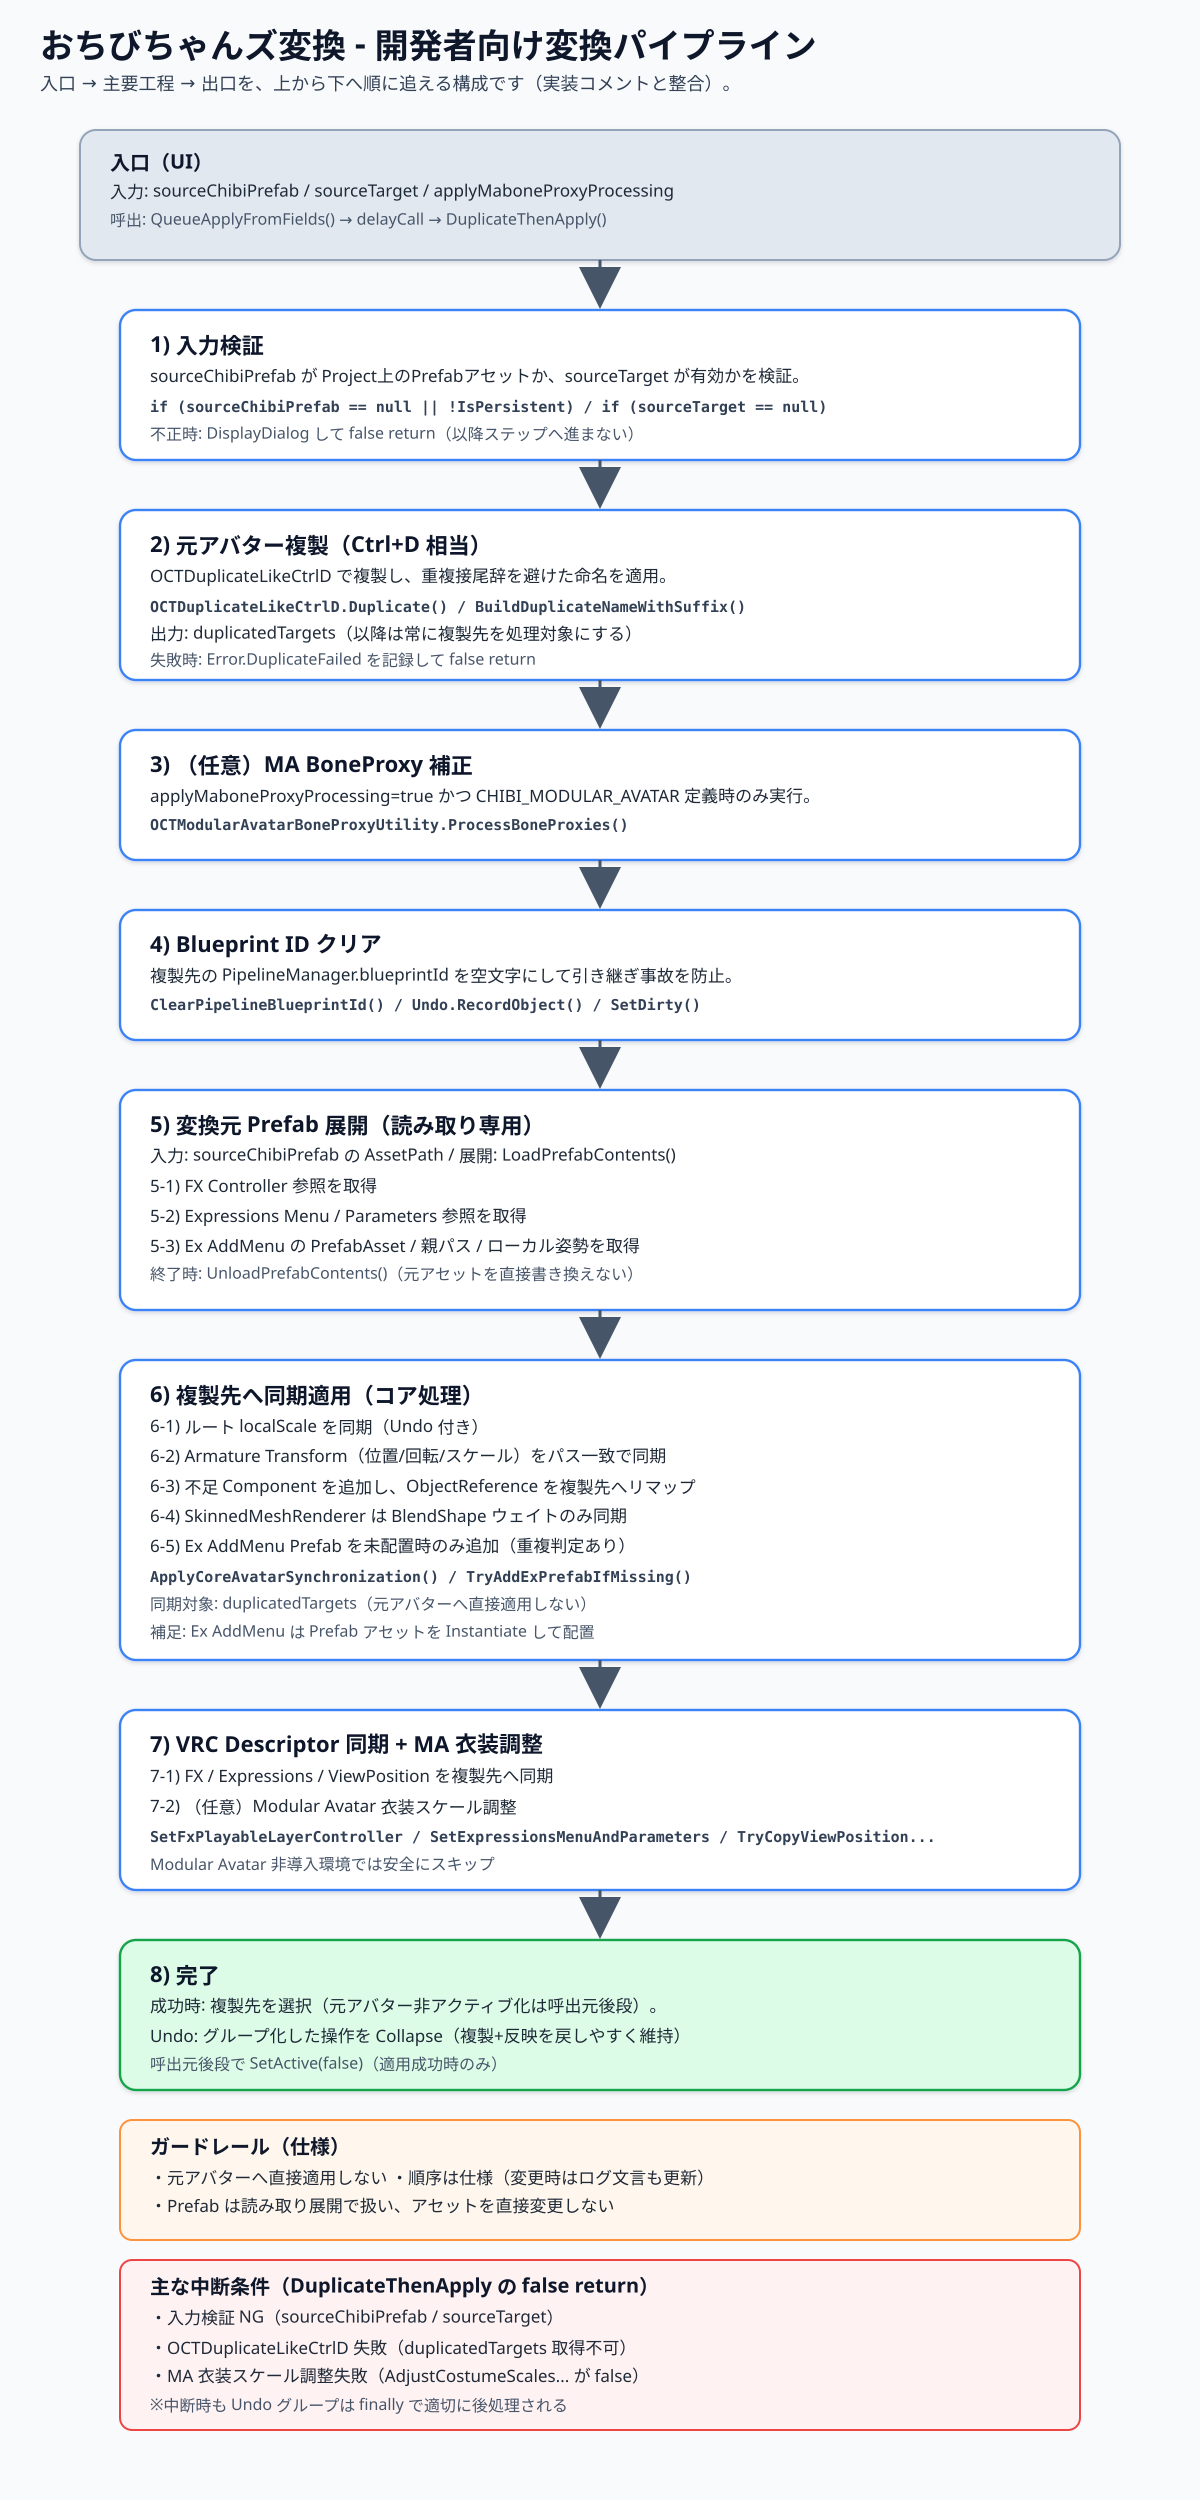
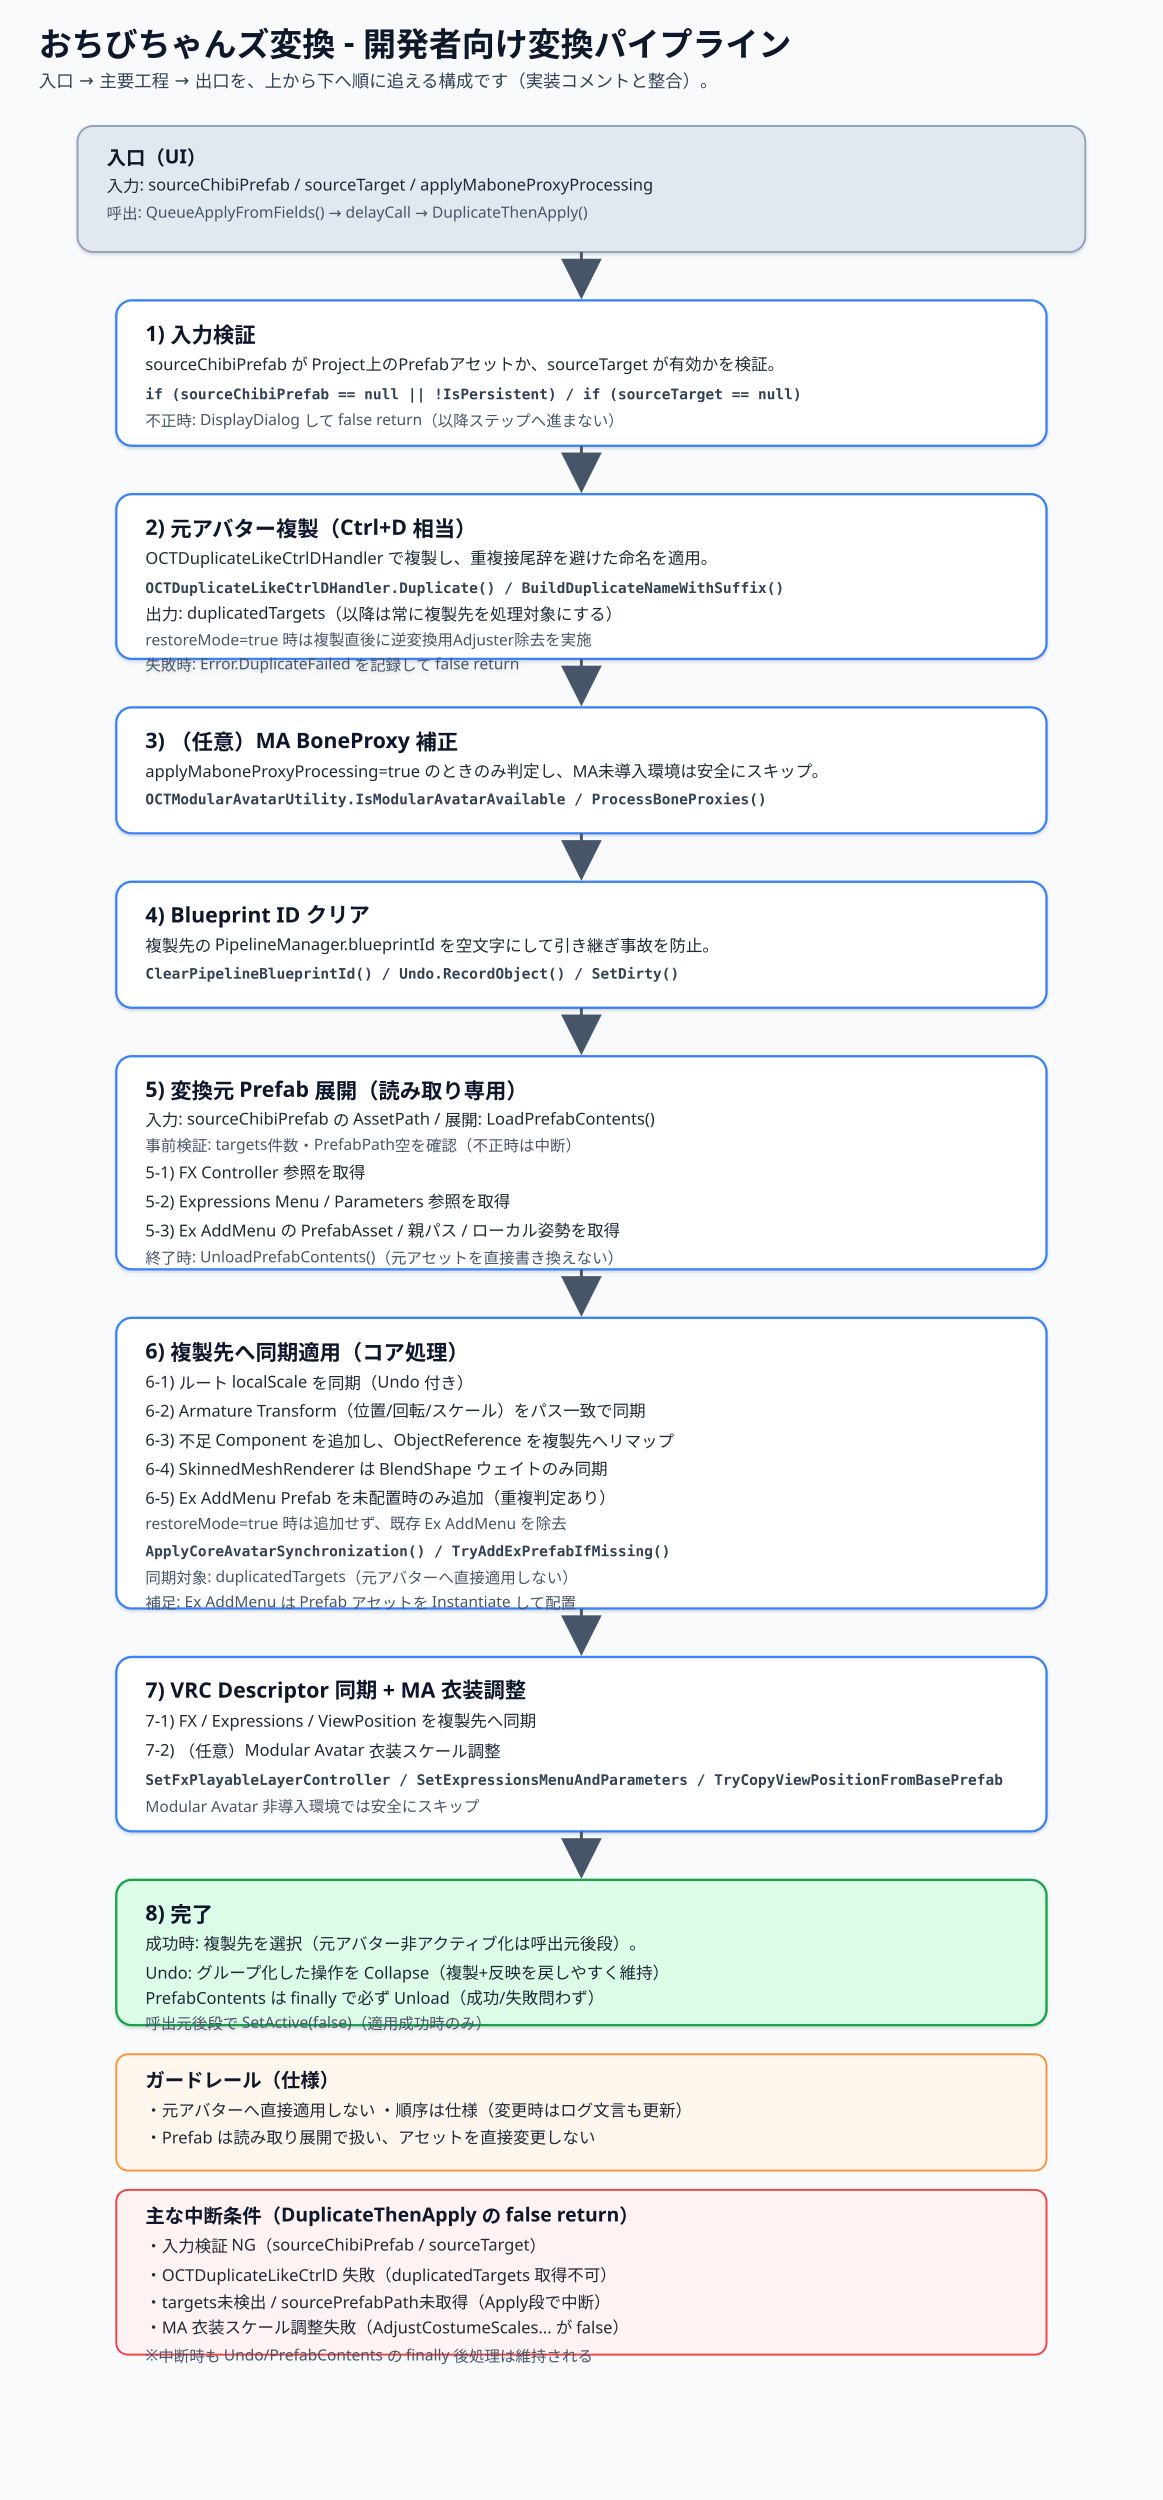
- <svg xmlns="http://www.w3.org/2000/svg" width="1200" height="2500" viewBox="0 0 1200 2500" role="img" aria-label="おちびちゃんズ変換 開発者向け 変換パイプライン（上から下）">
+ <svg xmlns="http://www.w3.org/2000/svg" width="1200" height="2580" viewBox="0 0 1200 2580" role="img" aria-label="おちびちゃんズ変換 開発者向け 変換パイプライン（上から下）">
  <defs>
    <style>
      .bg { fill:#f8fafc; }
      .title { font:700 34px 'Noto Sans JP','Yu Gothic',sans-serif; fill:#0f172a; }
      .sub { font:500 18px 'Noto Sans JP','Yu Gothic',sans-serif; fill:#334155; }
      .phase { font:700 20px 'Noto Sans JP','Yu Gothic',sans-serif; fill:#0f172a; }
      .head { font:700 22px 'Noto Sans JP','Yu Gothic',sans-serif; fill:#0f172a; }
      .text { font:500 17px 'Noto Sans JP','Yu Gothic',sans-serif; fill:#1f2937; }
      .mono { font:600 15px ui-monospace,SFMono-Regular,Menlo,Consolas,monospace; fill:#334155; }
      .note { font:500 16px 'Noto Sans JP','Yu Gothic',sans-serif; fill:#475569; }
    </style>
    <marker id="arrow" markerWidth="14" markerHeight="14" refX="11" refY="7" orient="auto">
      <path d="M0 0 L14 7 L0 14 z" fill="#475569" />
    </marker>
    <filter id="shadow" x="-20%" y="-20%" width="140%" height="140%">
      <feDropShadow dx="0" dy="2" stdDeviation="2" flood-color="#0f172a" flood-opacity="0.14" />
    </filter>
  </defs>
-   <rect class="bg" x="0" y="0" width="1200" height="2500" />
+   <rect class="bg" x="0" y="0" width="1200" height="2580" />
  <text x="40" y="58" class="title">おちびちゃんズ変換 - 開発者向け変換パイプライン</text>
  <text x="40" y="90" class="sub">入口 → 主要工程 → 出口を、上から下へ順に追える構成です（実装コメントと整合）。</text>
  <g filter="url(#shadow)">
    <rect x="80" y="130" width="1040" height="130" rx="16" fill="#e2e8f0" stroke="#94a3b8" stroke-width="2" />
    <text x="110" y="170" class="phase">入口（UI）</text>
    <text x="110" y="198" class="text">入力: sourceChibiPrefab / sourceTarget / applyMaboneProxyProcessing</text>
    <text x="110" y="226" class="note">呼出: QueueApplyFromFields() → delayCall → DuplicateThenApply()</text>
  </g>
  <line x1="600" y1="260" x2="600" y2="300" stroke="#475569" stroke-width="3" marker-end="url(#arrow)" />
  <g filter="url(#shadow)">
    <rect x="120" y="310" width="960" height="150" rx="16" fill="#ffffff" stroke="#3b82f6" stroke-width="2.4" />
    <text x="150" y="352" class="head">1) 入力検証</text>
    <text x="150" y="382" class="text">sourceChibiPrefab が Project上のPrefabアセットか、sourceTarget が有効かを検証。</text>
    <text x="150" y="412" class="mono">if (sourceChibiPrefab == null || !IsPersistent) / if (sourceTarget == null)</text>
    <text x="150" y="440" class="note">不正時: DisplayDialog して false return（以降ステップへ進まない）</text>
  </g>
  <line x1="600" y1="460" x2="600" y2="500" stroke="#475569" stroke-width="3" marker-end="url(#arrow)" />
  <g filter="url(#shadow)">
    <rect x="120" y="510" width="960" height="170" rx="16" fill="#ffffff" stroke="#3b82f6" stroke-width="2.4" />
    <text x="150" y="552" class="head">2) 元アバター複製（Ctrl+D 相当）</text>
-     <text x="150" y="582" class="text">OCTDuplicateLikeCtrlD で複製し、重複接尾辞を避けた命名を適用。</text>
-     <text x="150" y="612" class="mono">OCTDuplicateLikeCtrlD.Duplicate() / BuildDuplicateNameWithSuffix()</text>
+     <text x="150" y="582" class="text">OCTDuplicateLikeCtrlDHandler で複製し、重複接尾辞を避けた命名を適用。</text>
+     <text x="150" y="612" class="mono">OCTDuplicateLikeCtrlDHandler.Duplicate() / BuildDuplicateNameWithSuffix()</text>
    <text x="150" y="640" class="text">出力: duplicatedTargets（以降は常に複製先を処理対象にする）</text>
-     <text x="150" y="666" class="note">失敗時: Error.DuplicateFailed を記録して false return</text>
+     <text x="150" y="666" class="note">restoreMode=true 時は複製直後に逆変換用Adjuster除去を実施</text>
+     <text x="150" y="692" class="note">失敗時: Error.DuplicateFailed を記録して false return</text>
  </g>
  <line x1="600" y1="680" x2="600" y2="720" stroke="#475569" stroke-width="3" marker-end="url(#arrow)" />
  <g filter="url(#shadow)">
    <rect x="120" y="730" width="960" height="130" rx="16" fill="#ffffff" stroke="#3b82f6" stroke-width="2.4" />
    <text x="150" y="772" class="head">3) （任意）MA BoneProxy 補正</text>
-     <text x="150" y="802" class="text">applyMaboneProxyProcessing=true かつ CHIBI_MODULAR_AVATAR 定義時のみ実行。</text>
-     <text x="150" y="830" class="mono">OCTModularAvatarBoneProxyUtility.ProcessBoneProxies()</text>
+     <text x="150" y="802" class="text">applyMaboneProxyProcessing=true のときのみ判定し、MA未導入環境は安全にスキップ。</text>
+     <text x="150" y="830" class="mono">OCTModularAvatarUtility.IsModularAvatarAvailable / ProcessBoneProxies()</text>
  </g>
  <line x1="600" y1="860" x2="600" y2="900" stroke="#475569" stroke-width="3" marker-end="url(#arrow)" />
  <g filter="url(#shadow)">
    <rect x="120" y="910" width="960" height="130" rx="16" fill="#ffffff" stroke="#3b82f6" stroke-width="2.4" />
    <text x="150" y="952" class="head">4) Blueprint ID クリア</text>
    <text x="150" y="982" class="text">複製先の PipelineManager.blueprintId を空文字にして引き継ぎ事故を防止。</text>
    <text x="150" y="1010" class="mono">ClearPipelineBlueprintId() / Undo.RecordObject() / SetDirty()</text>
  </g>
  <line x1="600" y1="1040" x2="600" y2="1080" stroke="#475569" stroke-width="3" marker-end="url(#arrow)" />
  <g filter="url(#shadow)">
    <rect x="120" y="1090" width="960" height="220" rx="16" fill="#ffffff" stroke="#3b82f6" stroke-width="2.4" />
    <text x="150" y="1132" class="head">5) 変換元 Prefab 展開（読み取り専用）</text>
    <text x="150" y="1162" class="text">入力: sourceChibiPrefab の AssetPath / 展開: LoadPrefabContents()</text>
-     <text x="150" y="1192" class="text">5-1) FX Controller 参照を取得</text>
-     <text x="150" y="1222" class="text">5-2) Expressions Menu / Parameters 参照を取得</text>
-     <text x="150" y="1252" class="text">5-3) Ex AddMenu の PrefabAsset / 親パス / ローカル姿勢を取得</text>
-     <text x="150" y="1280" class="note">終了時: UnloadPrefabContents()（元アセットを直接書き換えない）</text>
+     <text x="150" y="1188" class="note">事前検証: targets件数・PrefabPath空を確認（不正時は中断）</text>
+     <text x="150" y="1216" class="text">5-1) FX Controller 参照を取得</text>
+     <text x="150" y="1246" class="text">5-2) Expressions Menu / Parameters 参照を取得</text>
+     <text x="150" y="1276" class="text">5-3) Ex AddMenu の PrefabAsset / 親パス / ローカル姿勢を取得</text>
+     <text x="150" y="1304" class="note">終了時: UnloadPrefabContents()（元アセットを直接書き換えない）</text>
  </g>
  <line x1="600" y1="1310" x2="600" y2="1350" stroke="#475569" stroke-width="3" marker-end="url(#arrow)" />
  <g filter="url(#shadow)">
    <rect x="120" y="1360" width="960" height="300" rx="16" fill="#ffffff" stroke="#3b82f6" stroke-width="2.4" />
    <text x="150" y="1402" class="head">6) 複製先へ同期適用（コア処理）</text>
    <text x="150" y="1432" class="text">6-1) ルート localScale を同期（Undo 付き）</text>
    <text x="150" y="1462" class="text">6-2) Armature Transform（位置/回転/スケール）をパス一致で同期</text>
    <text x="150" y="1492" class="text">6-3) 不足 Component を追加し、ObjectReference を複製先へリマップ</text>
    <text x="150" y="1522" class="text">6-4) SkinnedMeshRenderer は BlendShape ウェイトのみ同期</text>
    <text x="150" y="1552" class="text">6-5) Ex AddMenu Prefab を未配置時のみ追加（重複判定あり）</text>
-     <text x="150" y="1582" class="mono">ApplyCoreAvatarSynchronization() / TryAddExPrefabIfMissing()</text>
-     <text x="150" y="1610" class="note">同期対象: duplicatedTargets（元アバターへ直接適用しない）</text>
-     <text x="150" y="1638" class="note">補足: Ex AddMenu は Prefab アセットを Instantiate して配置</text>
+     <text x="150" y="1578" class="note">restoreMode=true 時は追加せず、既存 Ex AddMenu を除去</text>
+     <text x="150" y="1606" class="mono">ApplyCoreAvatarSynchronization() / TryAddExPrefabIfMissing()</text>
+     <text x="150" y="1634" class="note">同期対象: duplicatedTargets（元アバターへ直接適用しない）</text>
+     <text x="150" y="1660" class="note">補足: Ex AddMenu は Prefab アセットを Instantiate して配置</text>
  </g>
  <line x1="600" y1="1660" x2="600" y2="1700" stroke="#475569" stroke-width="3" marker-end="url(#arrow)" />
  <g filter="url(#shadow)">
    <rect x="120" y="1710" width="960" height="180" rx="16" fill="#ffffff" stroke="#3b82f6" stroke-width="2.4" />
    <text x="150" y="1752" class="head">7) VRC Descriptor 同期 + MA 衣装調整</text>
    <text x="150" y="1782" class="text">7-1) FX / Expressions / ViewPosition を複製先へ同期</text>
    <text x="150" y="1812" class="text">7-2) （任意）Modular Avatar 衣装スケール調整</text>
-     <text x="150" y="1842" class="mono">SetFxPlayableLayerController / SetExpressionsMenuAndParameters / TryCopyViewPosition...</text>
+     <text x="150" y="1842" class="mono">SetFxPlayableLayerController / SetExpressionsMenuAndParameters / TryCopyViewPositionFromBasePrefab</text>
    <text x="150" y="1870" class="note">Modular Avatar 非導入環境では安全にスキップ</text>
  </g>
  <line x1="600" y1="1890" x2="600" y2="1930" stroke="#475569" stroke-width="3" marker-end="url(#arrow)" />
  <g filter="url(#shadow)">
    <rect x="120" y="1940" width="960" height="150" rx="16" fill="#dcfce7" stroke="#16a34a" stroke-width="2.4" />
    <text x="150" y="1982" class="head">8) 完了</text>
    <text x="150" y="2012" class="text">成功時: 複製先を選択（元アバター非アクティブ化は呼出元後段）。</text>
    <text x="150" y="2042" class="text">Undo: グループ化した操作を Collapse（複製+反映を戻しやすく維持）</text>
-     <text x="150" y="2070" class="note">呼出元後段で SetActive(false)（適用成功時のみ）</text>
+     <text x="150" y="2068" class="text">PrefabContents は finally で必ず Unload（成功/失敗問わず）</text>
+     <text x="150" y="2094" class="note">呼出元後段で SetActive(false)（適用成功時のみ）</text>
  </g>
  <rect x="120" y="2120" width="960" height="120" rx="12" fill="#fff7ed" stroke="#fb923c" stroke-width="2" />
  <text x="150" y="2154" class="phase" fill="#9a3412">ガードレール（仕様）</text>
  <text x="150" y="2184" class="text" fill="#9a3412">・元アバターへ直接適用しない ・順序は仕様（変更時はログ文言も更新）</text>
  <text x="150" y="2212" class="text" fill="#9a3412">・Prefab は読み取り展開で扱い、アセットを直接変更しない</text>
  <rect x="120" y="2260" width="960" height="170" rx="12" fill="#fef2f2" stroke="#ef4444" stroke-width="2" />
  <text x="150" y="2294" class="phase" fill="#991b1b">主な中断条件（DuplicateThenApply の false return）</text>
  <text x="150" y="2324" class="text" fill="#991b1b">・入力検証 NG（sourceChibiPrefab / sourceTarget）</text>
  <text x="150" y="2354" class="text" fill="#991b1b">・OCTDuplicateLikeCtrlD 失敗（duplicatedTargets 取得不可）</text>
-   <text x="150" y="2382" class="text" fill="#991b1b">・MA 衣装スケール調整失敗（AdjustCostumeScales... が false）</text>
-   <text x="150" y="2410" class="note" fill="#991b1b">※中断時も Undo グループは finally で適切に後処理される</text>
+   <text x="150" y="2382" class="text" fill="#991b1b">・targets未検出 / sourcePrefabPath未取得（Apply段で中断）</text>
+   <text x="150" y="2408" class="text" fill="#991b1b">・MA 衣装スケール調整失敗（AdjustCostumeScales... が false）</text>
+   <text x="150" y="2436" class="note" fill="#991b1b">※中断時も Undo/PrefabContents の finally 後処理は維持される</text>
</svg>
